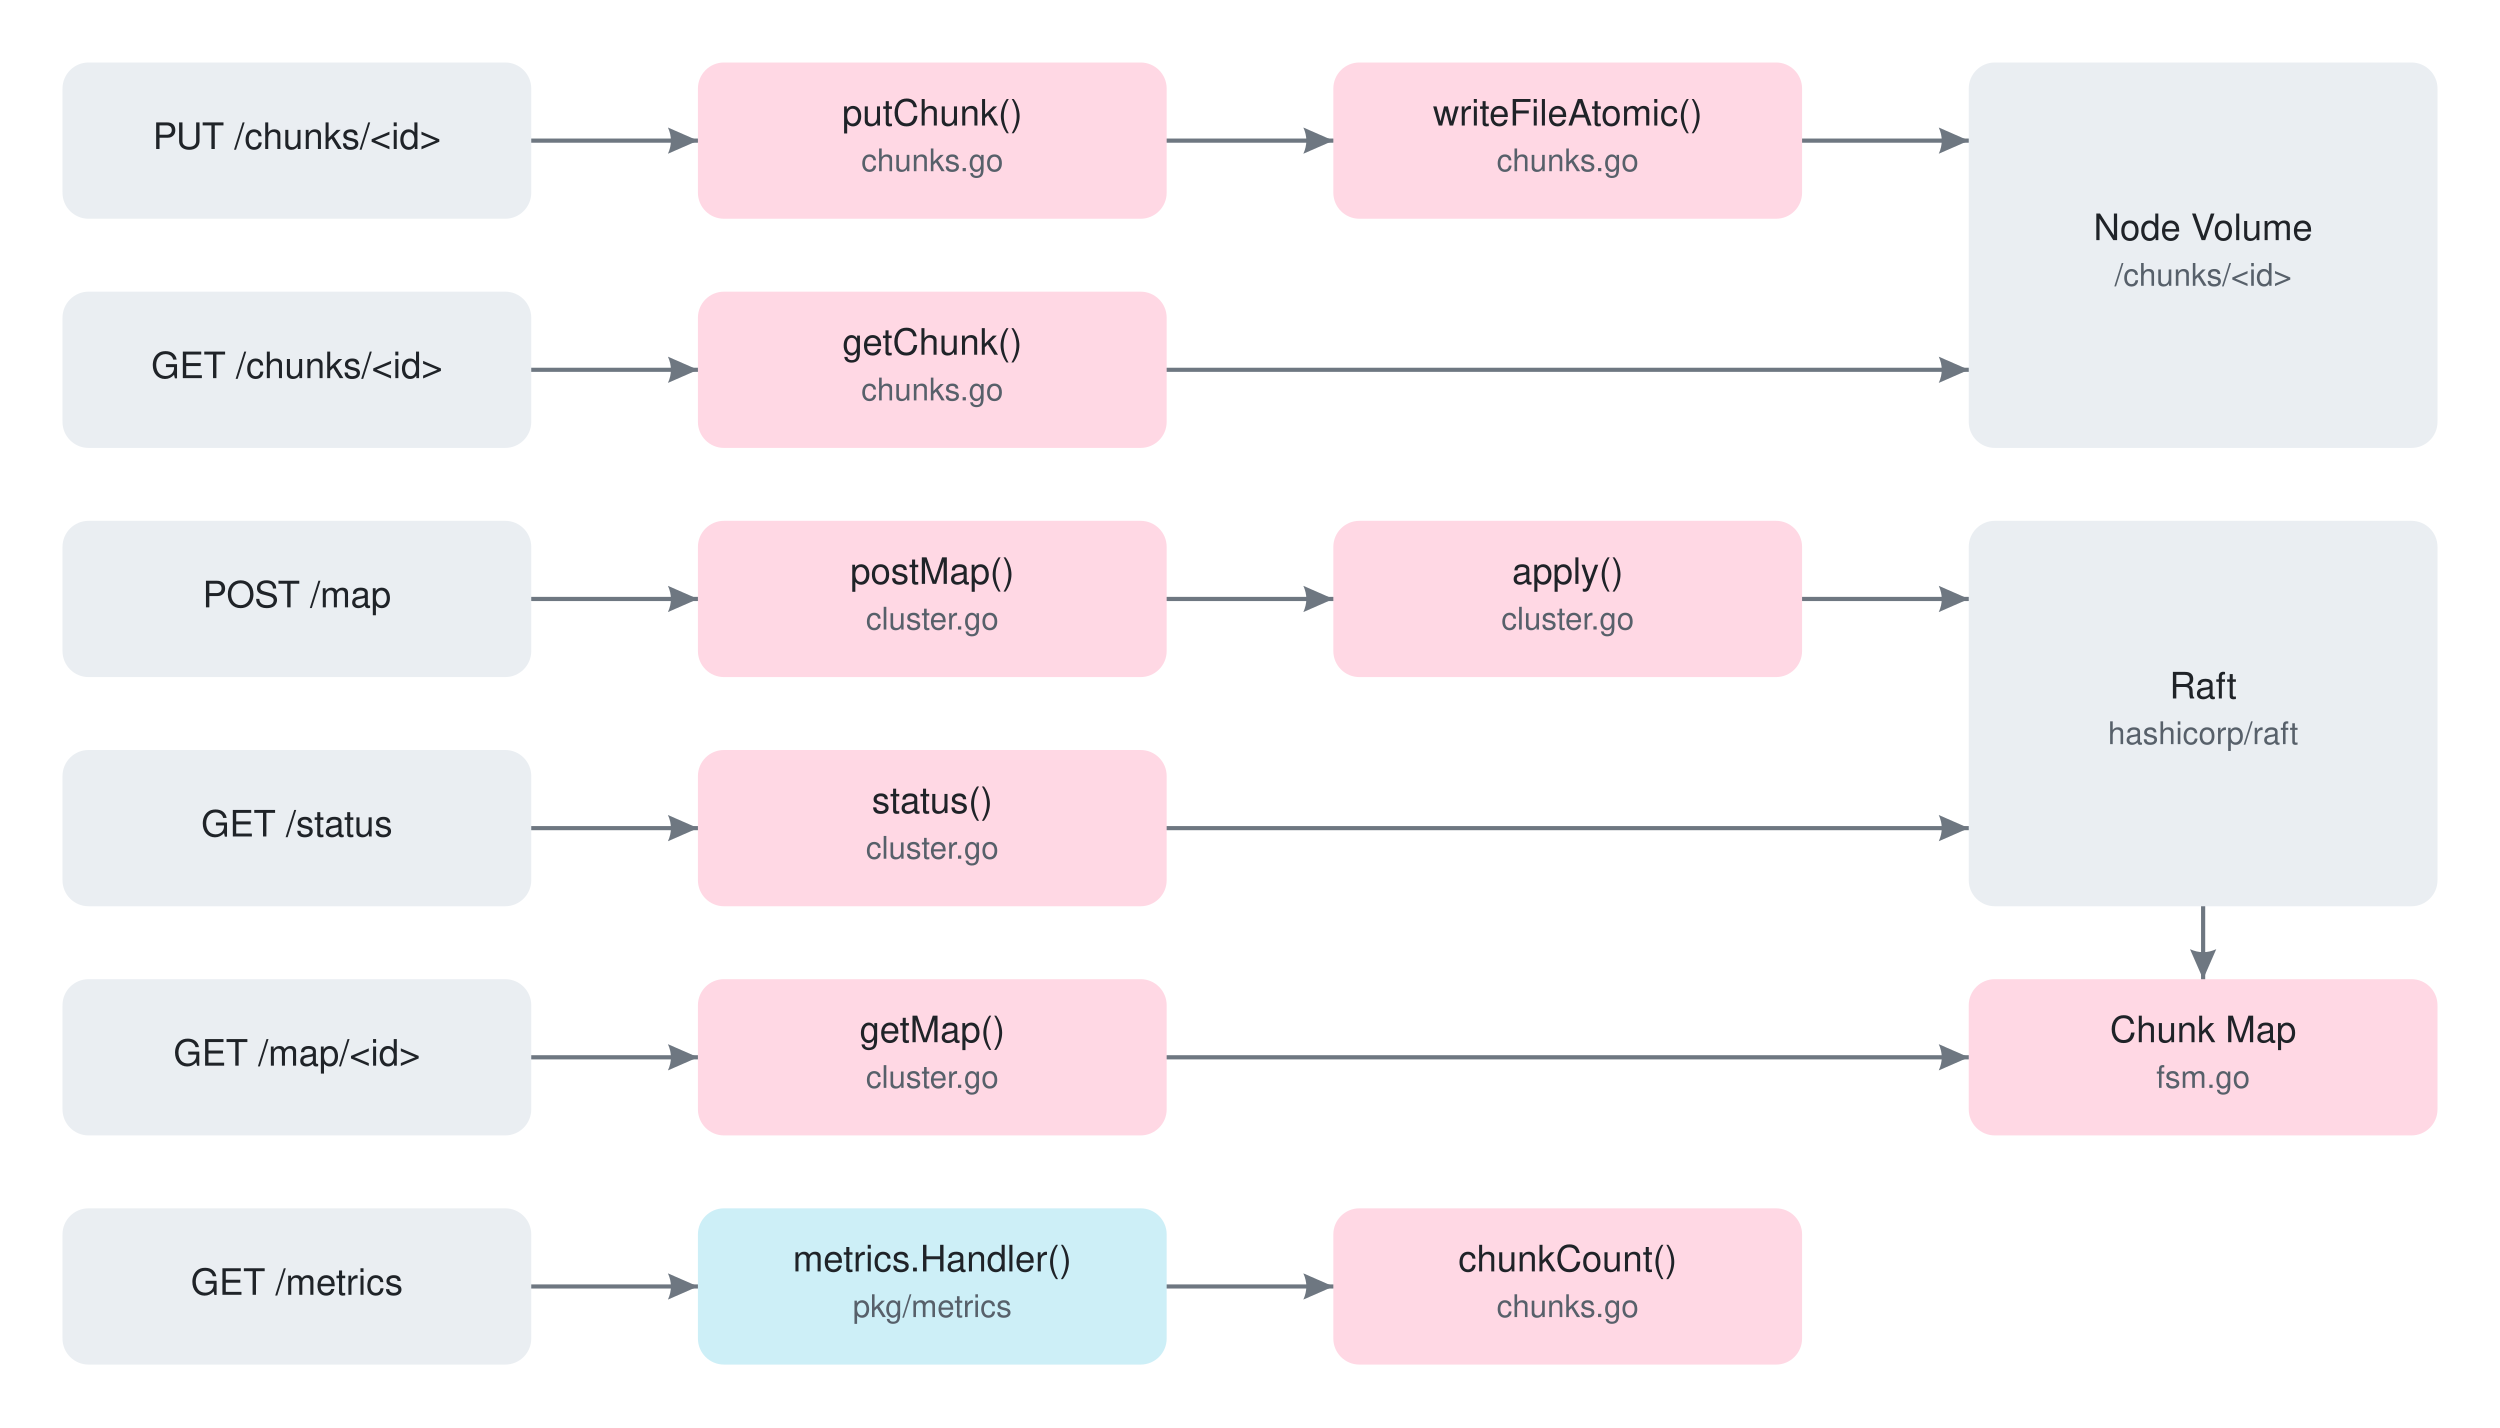
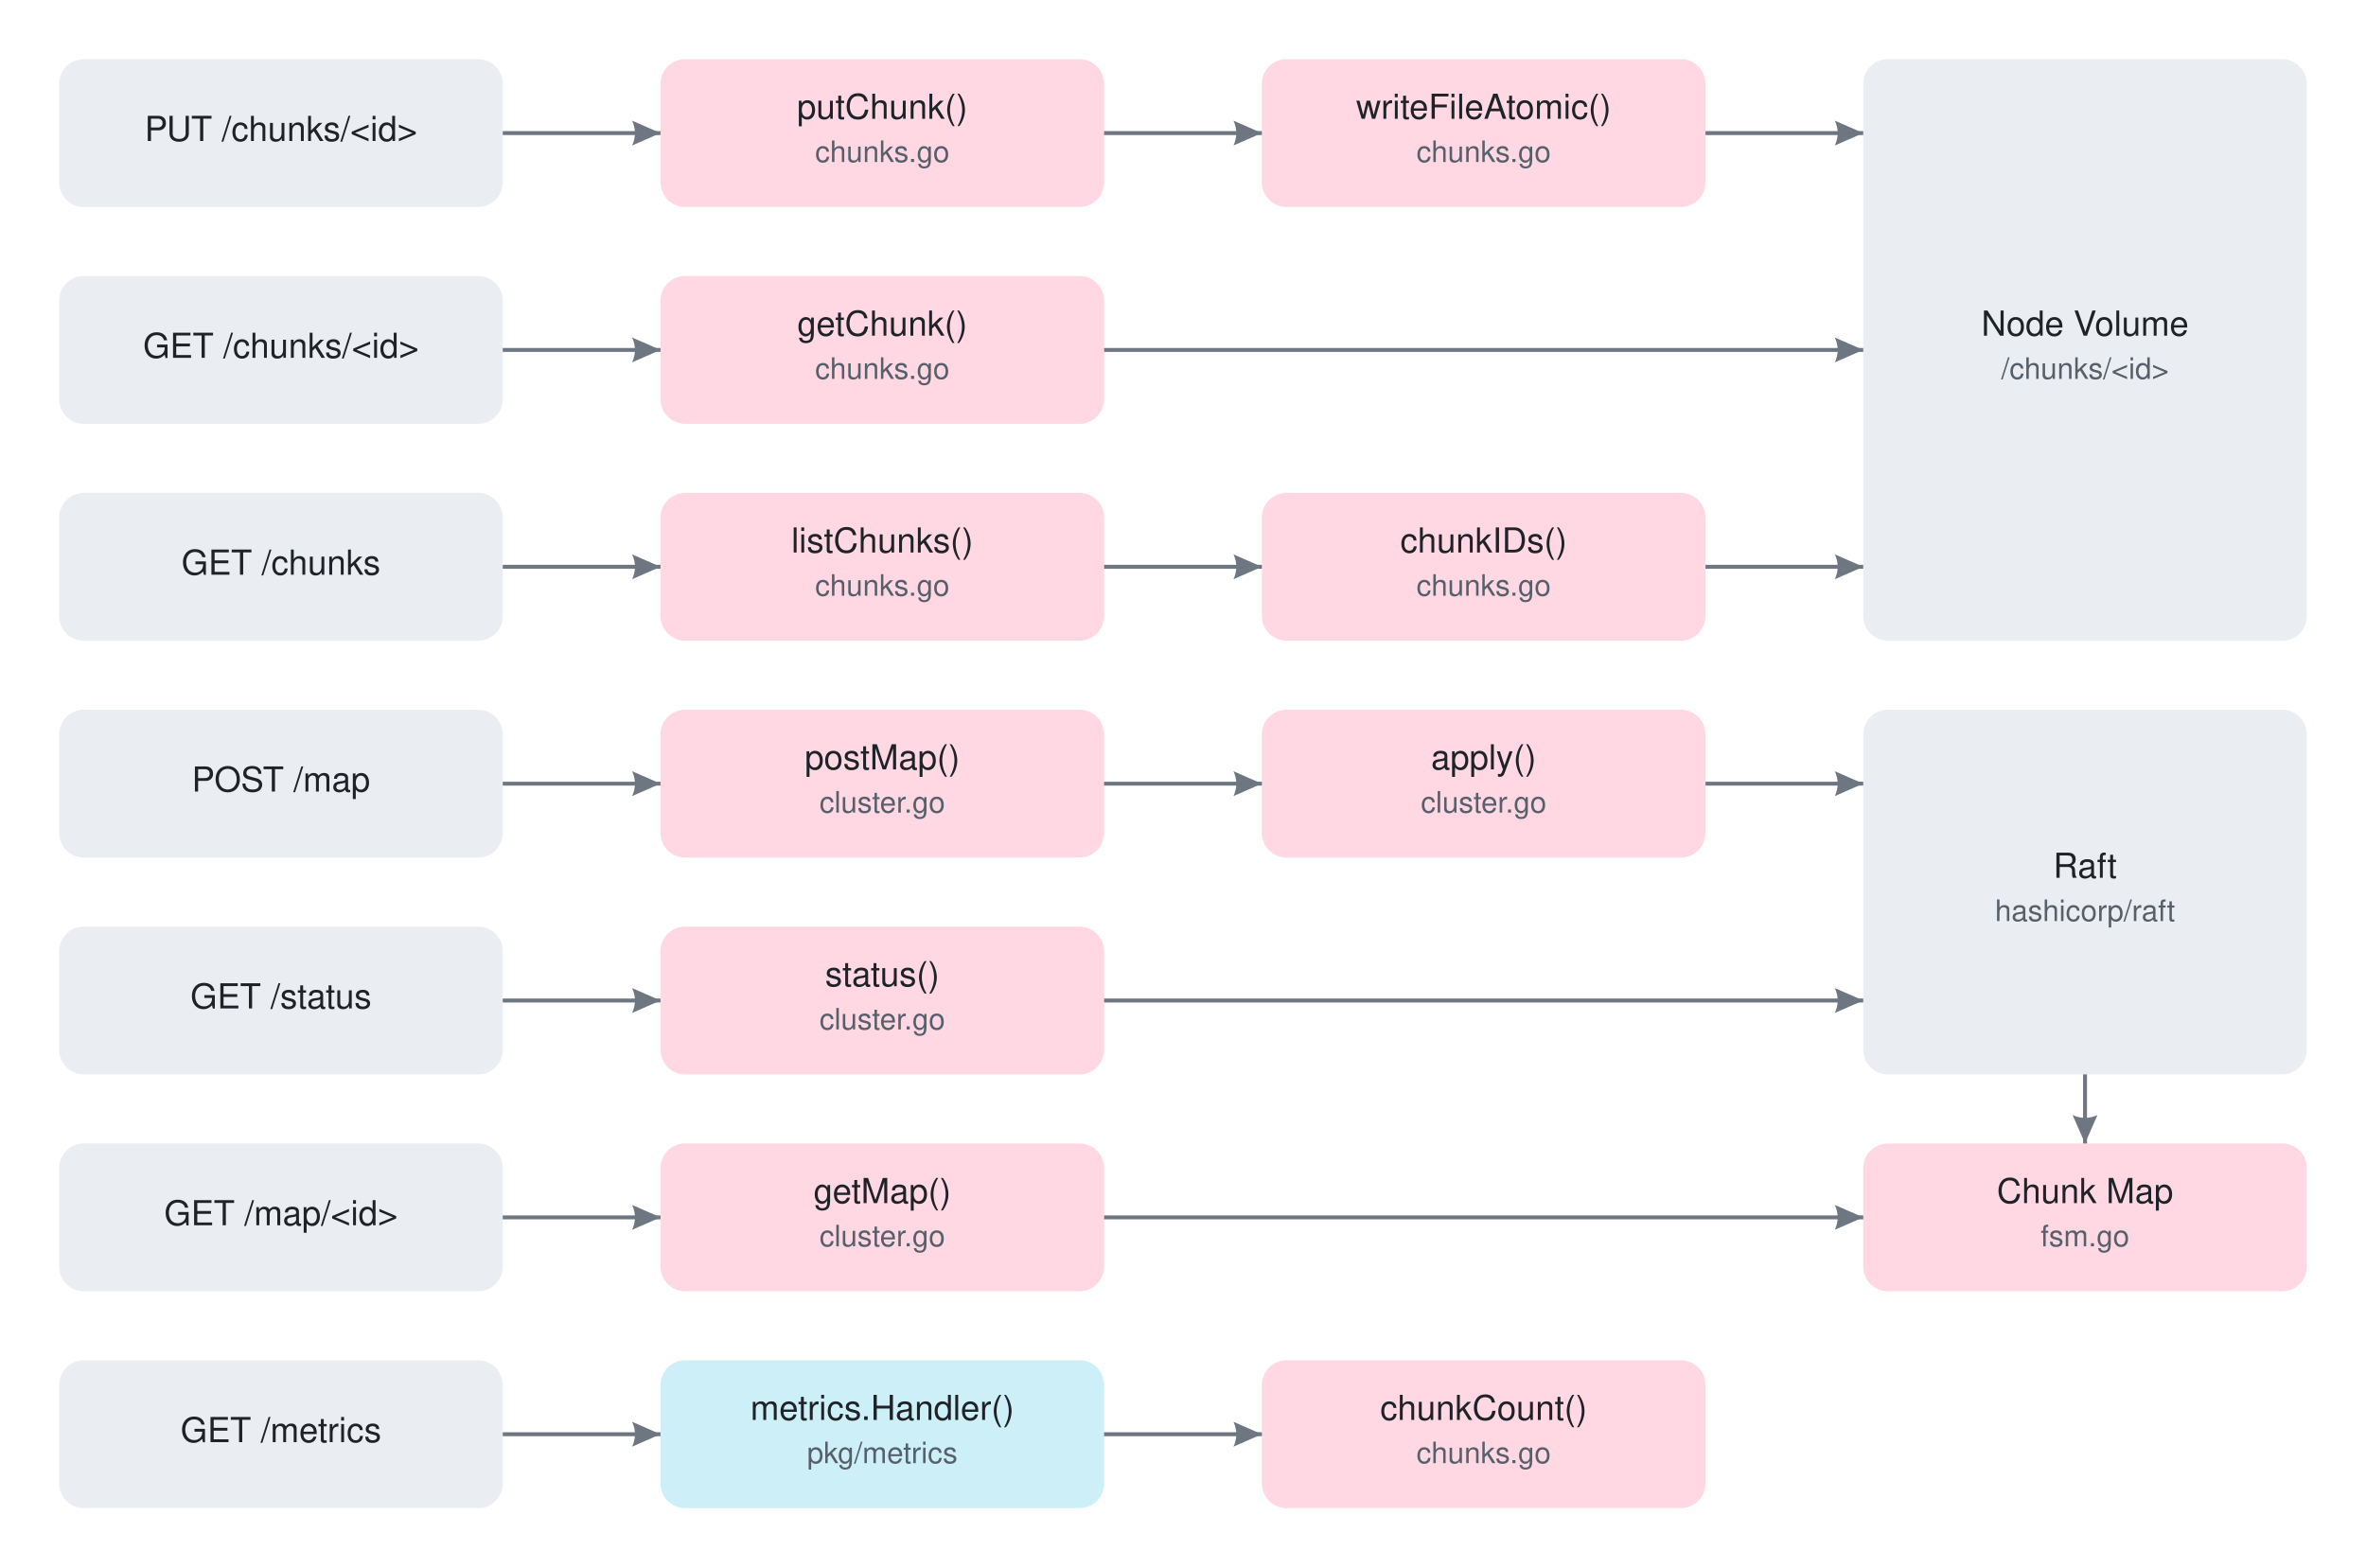
- <svg xmlns="http://www.w3.org/2000/svg" viewBox="0 0 960 548" width="960" height="548" role="img" aria-label="How a storage node handles each request">
+ <svg xmlns="http://www.w3.org/2000/svg" viewBox="0 0 960 636" width="960" height="636" role="img" aria-label="How a storage node handles each request">
  <style>
    text { font-family: -apple-system, "Segoe UI", Helvetica, Arial, sans-serif; font-size: 14px; fill: #1f2328; text-anchor: middle; dominant-baseline: central; }
    .sub { font-size: 12px; fill: #57606a; }
    .folder { font-size: 13px; font-weight: 600; fill: #57606a; text-anchor: start; }
    .web { fill: #ffe3c4; } .p-web { fill: #fff6ec; }
    .nginx { fill: #cdeee8; } .p-nginx { fill: #effaf8; }
    .api { fill: #d8e6ff; } .p-api { fill: #f2f6ff; }
    .queue { fill: #e5dbff; } .p-queue { fill: #f7f3ff; }
    .worker { fill: #d3efdc; } .p-worker { fill: #f0f9f3; }
    .storage { fill: #ffd8e4; } .p-storage { fill: #fff3f7; }
    .chunk { fill: #fff1b8; } .p-chunk { fill: #fffbe6; }
    .cache { fill: #e6f2c2; } .p-cache { fill: #f8fbea; }
    .ingest { fill: #f3d7f1; } .p-ingest { fill: #fcf1fb; }
    .metrics { fill: #cdeff7; } .p-metrics { fill: #eefafd; }
    .monitoring { fill: #eadfcf; } .p-monitoring { fill: #f9f5ef; }
    .ext { fill: #eaeef2; } .p-ext { fill: #f6f8fa; }
    .ln { fill: none; stroke: #6e7781; stroke-width: 1.6; stroke-linecap: round; }
    .head { fill: #6e7781; }
    @media (prefers-color-scheme: dark) {
      text { fill: #f0f6fc; }
      .sub, .folder { fill: #c9d1d9; }
      .web { fill: #6b4e30; } .p-web { fill: #3a2e22; }
      .nginx { fill: #2f6158; } .p-nginx { fill: #243b38; }
      .api { fill: #34507e; } .p-api { fill: #263147; }
      .queue { fill: #4f4180; } .p-queue { fill: #312a47; }
      .worker { fill: #326343; } .p-worker { fill: #253a2d; }
      .storage { fill: #7a3a52; } .p-storage { fill: #3d2630; }
      .chunk { fill: #6b5a1e; } .p-chunk { fill: #3a3320; }
      .cache { fill: #55612a; } .p-cache { fill: #33391f; }
      .ingest { fill: #66395f; } .p-ingest { fill: #39263a; }
      .metrics { fill: #2b5a67; } .p-metrics { fill: #22363c; }
      .monitoring { fill: #5e4c36; } .p-monitoring { fill: #362e25; }
      .ext { fill: #3d444d; } .p-ext { fill: #30363d; }
      .ln { stroke: #a0a8b0; }
      .head { fill: #a0a8b0; }
    }
  </style>
  <defs>
    <marker id="a" viewBox="0 0 10 10" refX="9" refY="5" markerWidth="9" markerHeight="9" orient="auto-start-reverse">
      <path class="head" d="M1 1.5 L9 5 L1 8.5 Q2.6 5 1 1.5 Z" />
    </marker>
  </defs>
  <path class="ln" d="M204 54 H268" marker-end="url(#a)" />
  <path class="ln" d="M448 54 H512" marker-end="url(#a)" />
  <path class="ln" d="M692 54 H756" marker-end="url(#a)" />
  <path class="ln" d="M204 142 H268" marker-end="url(#a)" />
  <path class="ln" d="M448 142 H756" marker-end="url(#a)" />
  <path class="ln" d="M204 230 H268" marker-end="url(#a)" />
  <path class="ln" d="M448 230 H512" marker-end="url(#a)" />
  <path class="ln" d="M692 230 H756" marker-end="url(#a)" />
  <path class="ln" d="M204 318 H268" marker-end="url(#a)" />
-   <path class="ln" d="M448 318 H756" marker-end="url(#a)" />
-   <path class="ln" d="M846 348 V376" marker-end="url(#a)" />
+   <path class="ln" d="M448 318 H512" marker-end="url(#a)" />
+   <path class="ln" d="M692 318 H756" marker-end="url(#a)" />
  <path class="ln" d="M204 406 H268" marker-end="url(#a)" />
  <path class="ln" d="M448 406 H756" marker-end="url(#a)" />
+   <path class="ln" d="M846 436 V464" marker-end="url(#a)" />
  <path class="ln" d="M204 494 H268" marker-end="url(#a)" />
-   <path class="ln" d="M448 494 H512" marker-end="url(#a)" />
+   <path class="ln" d="M448 494 H756" marker-end="url(#a)" />
+   <path class="ln" d="M204 582 H268" marker-end="url(#a)" />
+   <path class="ln" d="M448 582 H512" marker-end="url(#a)" />
  <rect class="ext" x="24" y="24" width="180" height="60" rx="10" />
  <text x="114" y="54">PUT /chunks/&lt;id&gt;</text>
  <rect class="storage" x="268" y="24" width="180" height="60" rx="10" />
  <text x="358" y="45">putChunk()</text>
  <text class="sub" x="358" y="63">chunks.go</text>
  <rect class="storage" x="512" y="24" width="180" height="60" rx="10" />
  <text x="602" y="45">writeFileAtomic()</text>
  <text class="sub" x="602" y="63">chunks.go</text>
-   <rect class="ext" x="756" y="24" width="180" height="148" rx="10" />
-   <text x="846" y="89">Node Volume</text>
-   <text class="sub" x="846" y="107">/chunks/&lt;id&gt;</text>
+   <rect class="ext" x="756" y="24" width="180" height="236" rx="10" />
+   <text x="846" y="133">Node Volume</text>
+   <text class="sub" x="846" y="151">/chunks/&lt;id&gt;</text>
  <rect class="ext" x="24" y="112" width="180" height="60" rx="10" />
  <text x="114" y="142">GET /chunks/&lt;id&gt;</text>
  <rect class="storage" x="268" y="112" width="180" height="60" rx="10" />
  <text x="358" y="133">getChunk()</text>
  <text class="sub" x="358" y="151">chunks.go</text>
  <rect class="ext" x="24" y="200" width="180" height="60" rx="10" />
-   <text x="114" y="230">POST /map</text>
+   <text x="114" y="230">GET /chunks</text>
  <rect class="storage" x="268" y="200" width="180" height="60" rx="10" />
-   <text x="358" y="221">postMap()</text>
-   <text class="sub" x="358" y="239">cluster.go</text>
+   <text x="358" y="221">listChunks()</text>
+   <text class="sub" x="358" y="239">chunks.go</text>
  <rect class="storage" x="512" y="200" width="180" height="60" rx="10" />
-   <text x="602" y="221">apply()</text>
-   <text class="sub" x="602" y="239">cluster.go</text>
-   <rect class="ext" x="756" y="200" width="180" height="148" rx="10" />
-   <text x="846" y="265">Raft</text>
-   <text class="sub" x="846" y="283">hashicorp/raft</text>
+   <text x="602" y="221">chunkIDs()</text>
+   <text class="sub" x="602" y="239">chunks.go</text>
  <rect class="ext" x="24" y="288" width="180" height="60" rx="10" />
-   <text x="114" y="318">GET /status</text>
+   <text x="114" y="318">POST /map</text>
  <rect class="storage" x="268" y="288" width="180" height="60" rx="10" />
-   <text x="358" y="309">status()</text>
+   <text x="358" y="309">postMap()</text>
  <text class="sub" x="358" y="327">cluster.go</text>
+   <rect class="storage" x="512" y="288" width="180" height="60" rx="10" />
+   <text x="602" y="309">apply()</text>
+   <text class="sub" x="602" y="327">cluster.go</text>
+   <rect class="ext" x="756" y="288" width="180" height="148" rx="10" />
+   <text x="846" y="353">Raft</text>
+   <text class="sub" x="846" y="371">hashicorp/raft</text>
  <rect class="ext" x="24" y="376" width="180" height="60" rx="10" />
-   <text x="114" y="406">GET /map/&lt;id&gt;</text>
+   <text x="114" y="406">GET /status</text>
  <rect class="storage" x="268" y="376" width="180" height="60" rx="10" />
-   <text x="358" y="397">getMap()</text>
+   <text x="358" y="397">status()</text>
  <text class="sub" x="358" y="415">cluster.go</text>
-   <rect class="storage" x="756" y="376" width="180" height="60" rx="10" />
-   <text x="846" y="397">Chunk Map</text>
-   <text class="sub" x="846" y="415">fsm.go</text>
  <rect class="ext" x="24" y="464" width="180" height="60" rx="10" />
-   <text x="114" y="494">GET /metrics</text>
-   <rect class="metrics" x="268" y="464" width="180" height="60" rx="10" />
-   <text x="358" y="485">metrics.Handler()</text>
-   <text class="sub" x="358" y="503">pkg/metrics</text>
-   <rect class="storage" x="512" y="464" width="180" height="60" rx="10" />
-   <text x="602" y="485">chunkCount()</text>
-   <text class="sub" x="602" y="503">chunks.go</text>
+   <text x="114" y="494">GET /map/&lt;id&gt;</text>
+   <rect class="storage" x="268" y="464" width="180" height="60" rx="10" />
+   <text x="358" y="485">getMap()</text>
+   <text class="sub" x="358" y="503">cluster.go</text>
+   <rect class="storage" x="756" y="464" width="180" height="60" rx="10" />
+   <text x="846" y="485">Chunk Map</text>
+   <text class="sub" x="846" y="503">fsm.go</text>
+   <rect class="ext" x="24" y="552" width="180" height="60" rx="10" />
+   <text x="114" y="582">GET /metrics</text>
+   <rect class="metrics" x="268" y="552" width="180" height="60" rx="10" />
+   <text x="358" y="573">metrics.Handler()</text>
+   <text class="sub" x="358" y="591">pkg/metrics</text>
+   <rect class="storage" x="512" y="552" width="180" height="60" rx="10" />
+   <text x="602" y="573">chunkCount()</text>
+   <text class="sub" x="602" y="591">chunks.go</text>
</svg>
